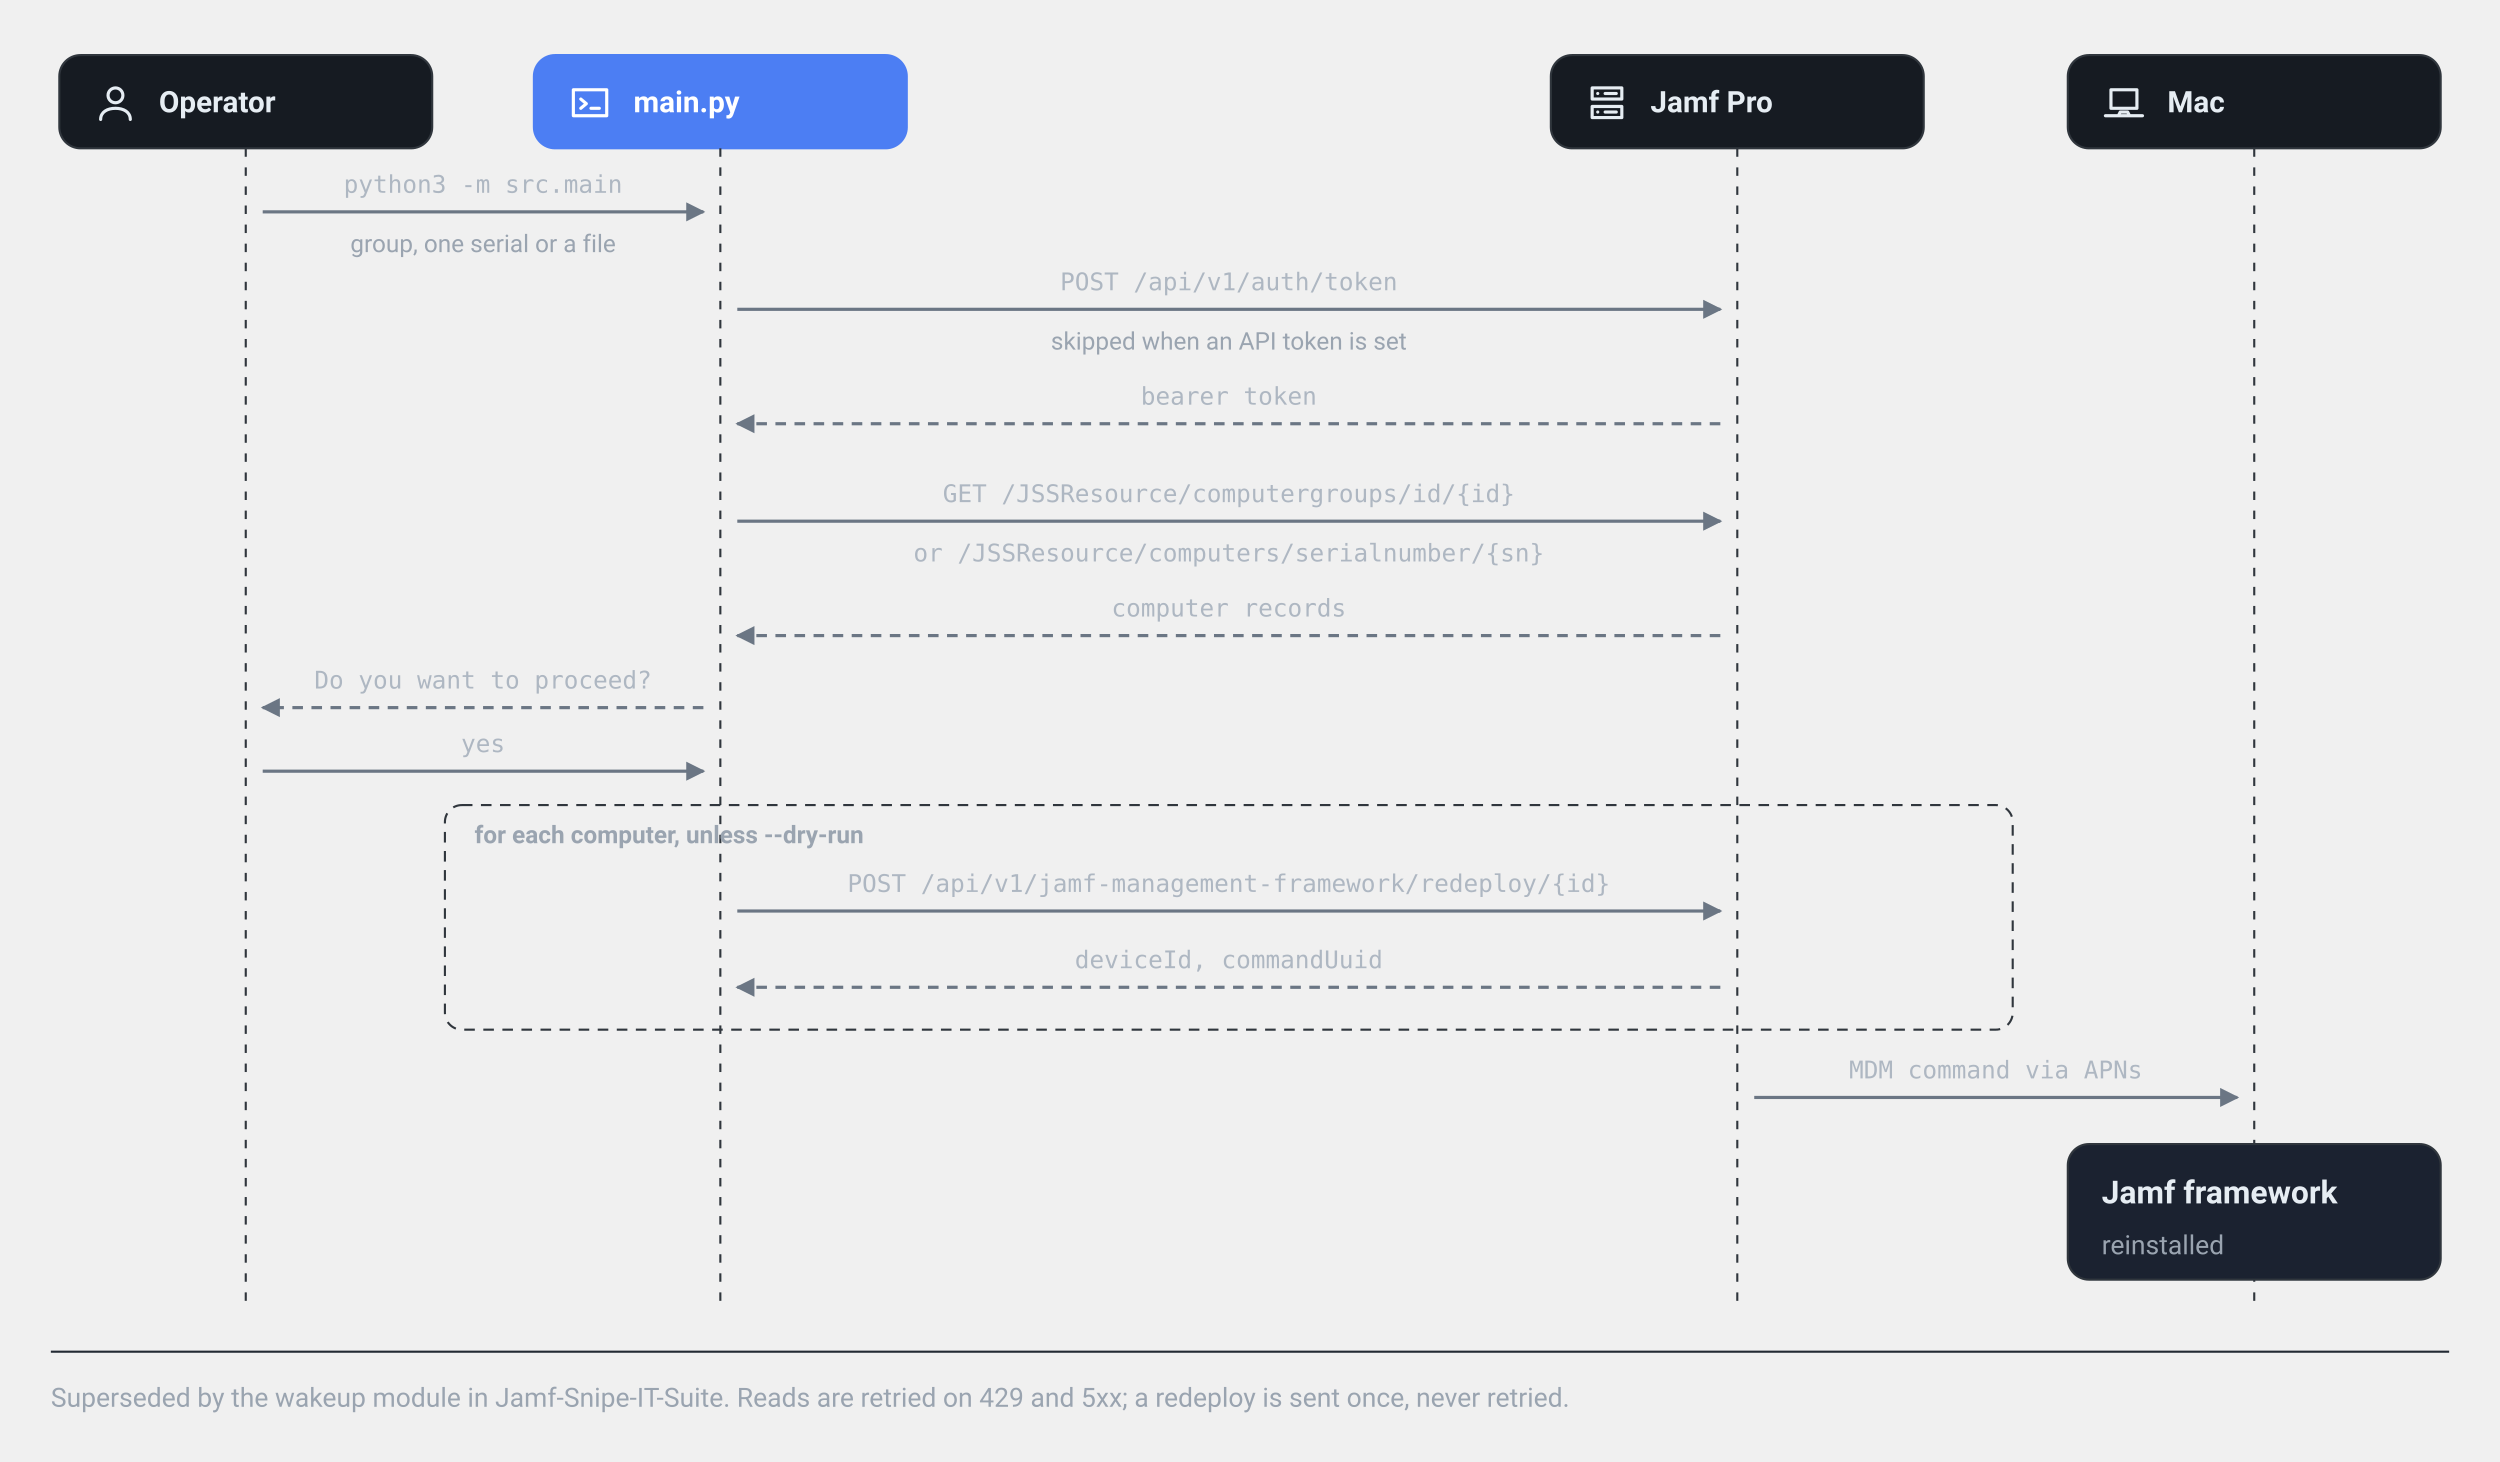
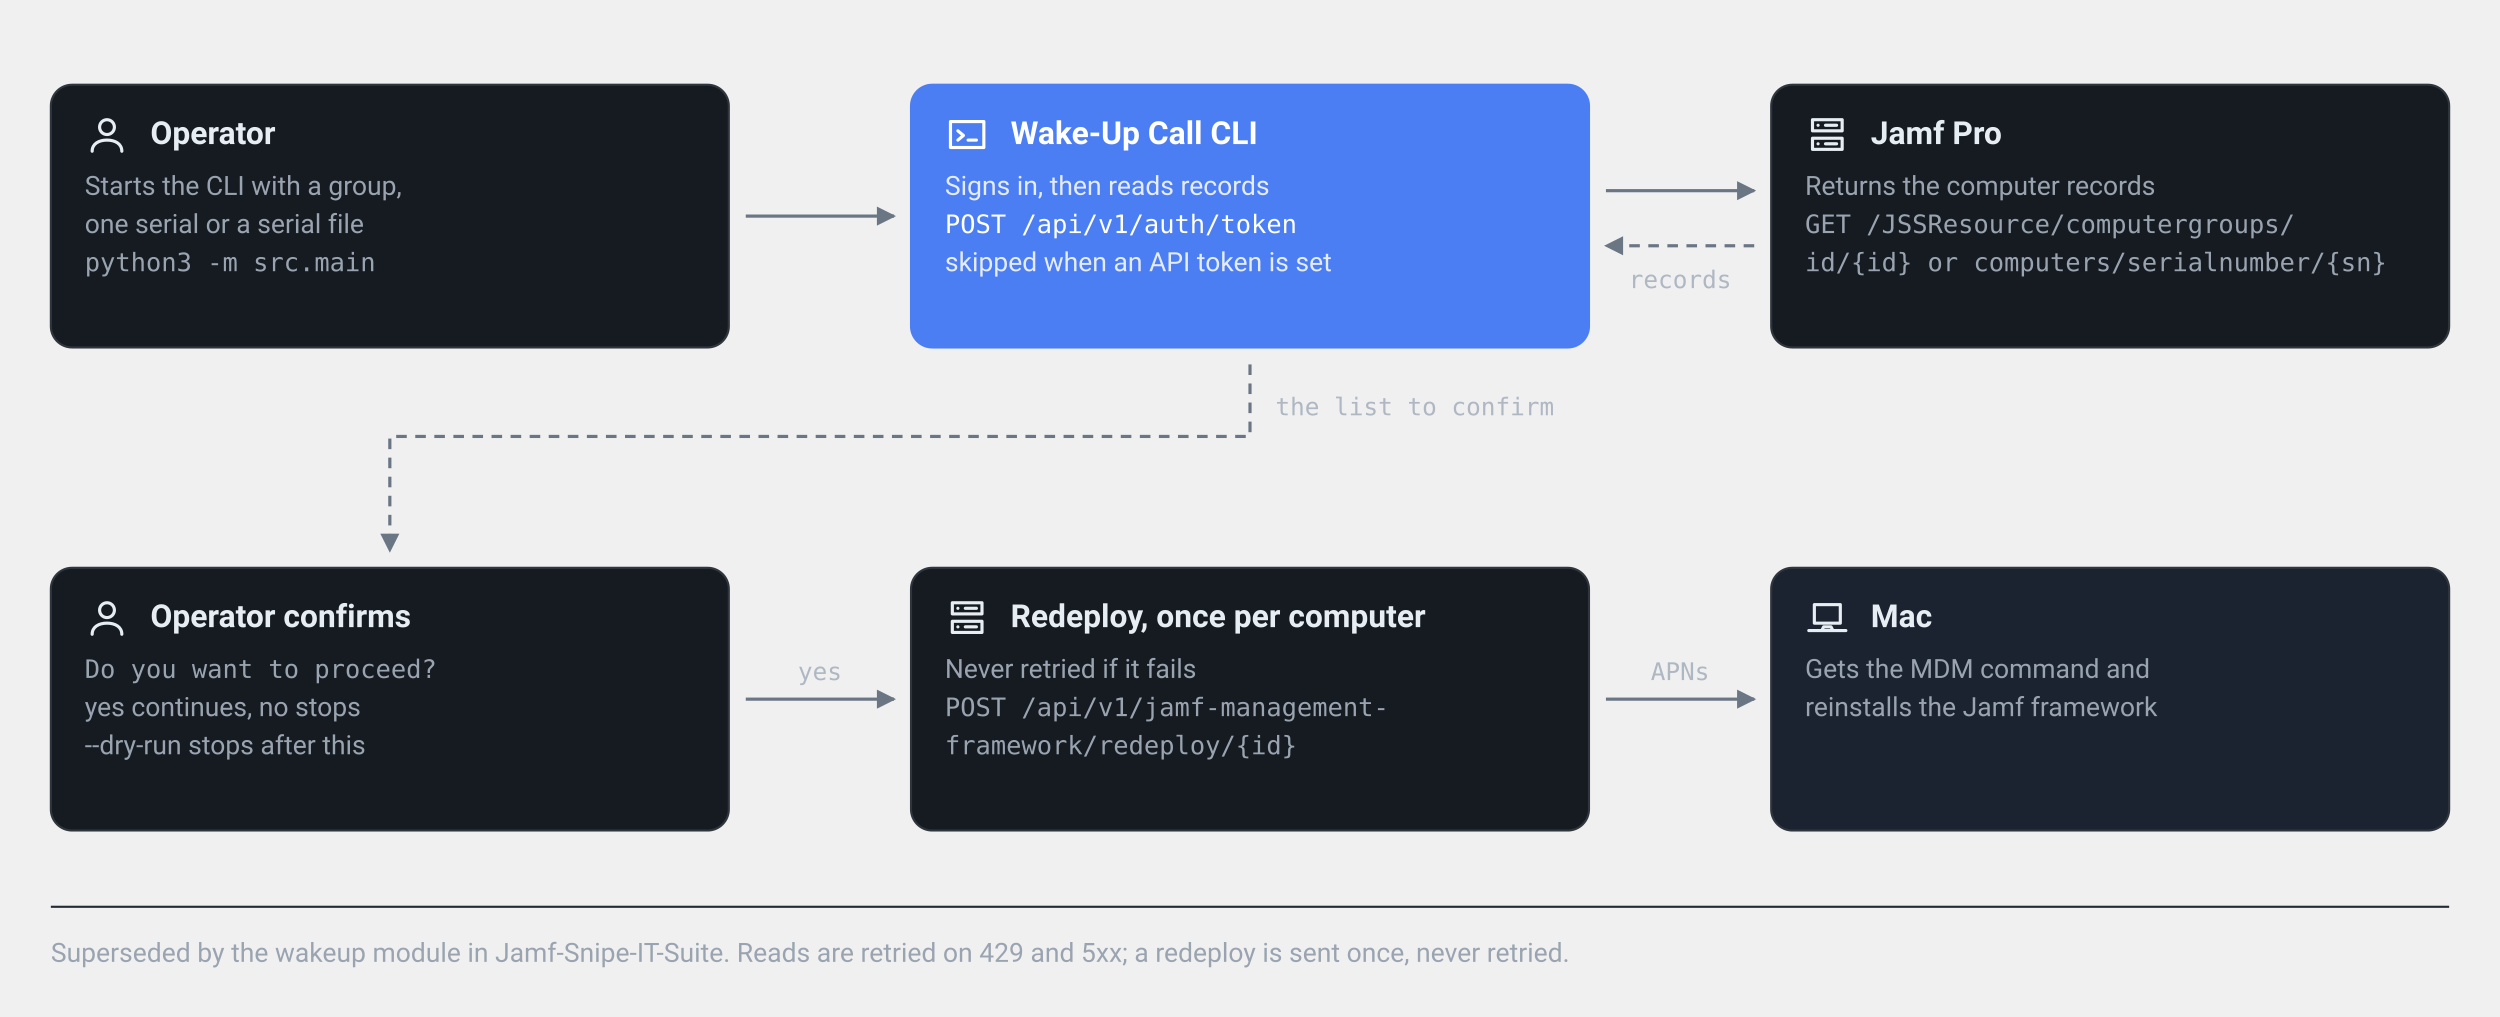
- <svg xmlns="http://www.w3.org/2000/svg" viewBox="0 0 1180 690" width="1180" height="690" role="img" aria-label="The operator runs main.py, which gets a bearer token from Jamf Pro when it has no API token, resolves the dynamic group, serial or serial file to computer records, and asks for confirmation. Unless --dry-run is set it then posts one management-framework redeploy per computer; Jamf Pro sends the MDM command over APNs and the Mac reinstalls the Jamf framework.">
+ <svg xmlns="http://www.w3.org/2000/svg" viewBox="0 0 1180 480" width="1180" height="480" role="img" aria-label="The operator runs the Wake-Up Call CLI. It signs in to Jamf Pro unless an API token is set and reads the computer records for the group, serial or serial file. The operator confirms, then unless --dry-run is set the CLI posts one management-framework redeploy per computer. Jamf Pro sends the MDM command over APNs and the Mac reinstalls the Jamf framework.">
  <defs>
    <marker id="a" viewBox="0 0 10 10" refX="9" refY="5" markerWidth="6" markerHeight="6" orient="auto-start-reverse">
      <path d="M0 0 10 5 0 10z" fill="#6b7684" />
    </marker>
    <marker id="b" viewBox="0 0 10 10" refX="1" refY="5" markerWidth="6" markerHeight="6" orient="auto">
      <path d="M10 0 0 5 10 10z" fill="#6b7684" />
    </marker>
  </defs>
-   <rect x="28.0" y="26" width="176" height="44" rx="10" fill="#161b22" stroke="#30363d" stroke-width="1" />
-   <g transform="translate(44.0,38.0) scale(0.875)" fill="none" stroke="#e6edf3" stroke-width="1.7" stroke-linecap="round" stroke-linejoin="round">
+   <rect x="24" y="40" width="320" height="124" rx="10" fill="#161b22" stroke="#30363d" stroke-width="1" />
+   <g transform="translate(40.0,53.0) scale(0.875)" fill="none" stroke="#e6edf3" stroke-width="1.7" stroke-linecap="round" stroke-linejoin="round">
    <path d="M12 12a4 4 0 1 0 0-8 4 4 0 0 0 0 8z M4 21c0-4 3.6-6 8-6s8 2 8 6" />
  </g>
-   <text x="75.0" y="53.0" font-family="system-ui,-apple-system,'Segoe UI',Roboto,Helvetica,Arial,sans-serif" font-size="14" fill="#e6edf3" text-anchor="start" font-weight="600">Operator</text>
-   <line x1="116" y1="70" x2="116" y2="616" stroke="#30363d" stroke-width="1" stroke-dasharray="4 5" />
-   <rect x="252.0" y="26" width="176" height="44" rx="10" fill="#4c7ef3" stroke="#4c7ef3" stroke-width="1" />
-   <g transform="translate(268.0,38.0) scale(0.875)" fill="none" stroke="#ffffff" stroke-width="1.7" stroke-linecap="round" stroke-linejoin="round">
+   <text x="71.0" y="68.0" font-family="system-ui,-apple-system,'Segoe UI',Roboto,Helvetica,Arial,sans-serif" font-size="15" fill="#e6edf3" text-anchor="start" font-weight="600">Operator</text>
+   <text x="40.0" y="92.0" font-family="system-ui,-apple-system,'Segoe UI',Roboto,Helvetica,Arial,sans-serif" font-size="12.5" fill="#9aa4b0" text-anchor="start">Starts the CLI with a group,</text>
+   <text x="40.0" y="110.0" font-family="system-ui,-apple-system,'Segoe UI',Roboto,Helvetica,Arial,sans-serif" font-size="12.5" fill="#9aa4b0" text-anchor="start">one serial or a serial file</text>
+   <text x="40.0" y="128.0" font-family="ui-monospace,SFMono-Regular,'SF Mono',Menlo,Consolas,monospace" font-size="12" fill="#9aa4b0" text-anchor="start">python3 -m src.main</text>
+   <rect x="430" y="40" width="320" height="124" rx="10" fill="#4c7ef3" stroke="#4c7ef3" stroke-width="1" />
+   <g transform="translate(446.0,53.0) scale(0.875)" fill="none" stroke="#ffffff" stroke-width="1.7" stroke-linecap="round" stroke-linejoin="round">
    <path d="M3 5h18v14H3z M7 10l3 2.5L7 15 M12.5 15h4.5" />
  </g>
-   <text x="299.0" y="53.0" font-family="system-ui,-apple-system,'Segoe UI',Roboto,Helvetica,Arial,sans-serif" font-size="14" fill="#ffffff" text-anchor="start" font-weight="600">main.py</text>
-   <line x1="340" y1="70" x2="340" y2="616" stroke="#30363d" stroke-width="1" stroke-dasharray="4 5" />
-   <rect x="732.0" y="26" width="176" height="44" rx="10" fill="#161b22" stroke="#30363d" stroke-width="1" />
-   <g transform="translate(748.0,38.0) scale(0.875)" fill="none" stroke="#e6edf3" stroke-width="1.7" stroke-linecap="round" stroke-linejoin="round">
+   <text x="477.0" y="68.0" font-family="system-ui,-apple-system,'Segoe UI',Roboto,Helvetica,Arial,sans-serif" font-size="15" fill="#ffffff" text-anchor="start" font-weight="600">Wake-Up Call CLI</text>
+   <text x="446.0" y="92.0" font-family="system-ui,-apple-system,'Segoe UI',Roboto,Helvetica,Arial,sans-serif" font-size="12.5" fill="#ffffff" text-anchor="start" opacity="0.85">Signs in, then reads records</text>
+   <text x="446.0" y="110.0" font-family="ui-monospace,SFMono-Regular,'SF Mono',Menlo,Consolas,monospace" font-size="12" fill="#ffffff" text-anchor="start">POST /api/v1/auth/token</text>
+   <text x="446.0" y="128.0" font-family="system-ui,-apple-system,'Segoe UI',Roboto,Helvetica,Arial,sans-serif" font-size="12.5" fill="#ffffff" text-anchor="start" opacity="0.85">skipped when an API token is set</text>
+   <rect x="836" y="40" width="320" height="124" rx="10" fill="#161b22" stroke="#30363d" stroke-width="1" />
+   <g transform="translate(852.0,53.0) scale(0.875)" fill="none" stroke="#e6edf3" stroke-width="1.7" stroke-linecap="round" stroke-linejoin="round">
    <path d="M4 4h16v6H4z M4 14h16v6H4z M7 7h.01 M7 17h.01 M11 7h6 M11 17h6" />
  </g>
-   <text x="779.0" y="53.0" font-family="system-ui,-apple-system,'Segoe UI',Roboto,Helvetica,Arial,sans-serif" font-size="14" fill="#e6edf3" text-anchor="start" font-weight="600">Jamf Pro</text>
-   <line x1="820" y1="70" x2="820" y2="616" stroke="#30363d" stroke-width="1" stroke-dasharray="4 5" />
-   <rect x="976.0" y="26" width="176" height="44" rx="10" fill="#161b22" stroke="#30363d" stroke-width="1" />
-   <g transform="translate(992.0,38.0) scale(0.875)" fill="none" stroke="#e6edf3" stroke-width="1.7" stroke-linecap="round" stroke-linejoin="round">
+   <text x="883.0" y="68.0" font-family="system-ui,-apple-system,'Segoe UI',Roboto,Helvetica,Arial,sans-serif" font-size="15" fill="#e6edf3" text-anchor="start" font-weight="600">Jamf Pro</text>
+   <text x="852.0" y="92.0" font-family="system-ui,-apple-system,'Segoe UI',Roboto,Helvetica,Arial,sans-serif" font-size="12.5" fill="#9aa4b0" text-anchor="start">Returns the computer records</text>
+   <text x="852.0" y="110.0" font-family="ui-monospace,SFMono-Regular,'SF Mono',Menlo,Consolas,monospace" font-size="12" fill="#9aa4b0" text-anchor="start">GET /JSSResource/computergroups/</text>
+   <text x="852.0" y="128.0" font-family="ui-monospace,SFMono-Regular,'SF Mono',Menlo,Consolas,monospace" font-size="12" fill="#9aa4b0" text-anchor="start">id/{id} or computers/serialnumber/{sn}</text>
+   <polyline points="352,102.0 422,102.0" fill="none" stroke="#6b7684" stroke-width="1.5" marker-end="url(#a)" />
+   <polyline points="758,90.0 828,90.0" fill="none" stroke="#6b7684" stroke-width="1.5" marker-end="url(#a)" />
+   <polyline points="828,116.0 758,116.0" fill="none" stroke="#6b7684" stroke-width="1.5" stroke-dasharray="5 4" marker-end="url(#a)" />
+   <text x="793.0" y="136.0" font-family="ui-monospace,SFMono-Regular,'SF Mono',Menlo,Consolas,monospace" font-size="11.5" fill="#aeb7c2" text-anchor="middle">records</text>
+   <polyline points="590.0,172 590.0,206 184.0,206 184.0,260" fill="none" stroke="#6b7684" stroke-width="1.5" stroke-dasharray="5 4" marker-end="url(#a)" />
+   <text x="602.0" y="196.0" font-family="ui-monospace,SFMono-Regular,'SF Mono',Menlo,Consolas,monospace" font-size="11.5" fill="#aeb7c2" text-anchor="start">the list to confirm</text>
+   <rect x="24" y="268" width="320" height="124" rx="10" fill="#161b22" stroke="#30363d" stroke-width="1" />
+   <g transform="translate(40.0,281.0) scale(0.875)" fill="none" stroke="#e6edf3" stroke-width="1.7" stroke-linecap="round" stroke-linejoin="round">
+     <path d="M12 12a4 4 0 1 0 0-8 4 4 0 0 0 0 8z M4 21c0-4 3.6-6 8-6s8 2 8 6" />
+   </g>
+   <text x="71.0" y="296.0" font-family="system-ui,-apple-system,'Segoe UI',Roboto,Helvetica,Arial,sans-serif" font-size="15" fill="#e6edf3" text-anchor="start" font-weight="600">Operator confirms</text>
+   <text x="40.0" y="320.0" font-family="ui-monospace,SFMono-Regular,'SF Mono',Menlo,Consolas,monospace" font-size="12" fill="#9aa4b0" text-anchor="start">Do you want to proceed?</text>
+   <text x="40.0" y="338.0" font-family="system-ui,-apple-system,'Segoe UI',Roboto,Helvetica,Arial,sans-serif" font-size="12.5" fill="#9aa4b0" text-anchor="start">yes continues, no stops</text>
+   <text x="40.0" y="356.0" font-family="system-ui,-apple-system,'Segoe UI',Roboto,Helvetica,Arial,sans-serif" font-size="12.5" fill="#9aa4b0" text-anchor="start">--dry-run stops after this</text>
+   <rect x="430" y="268" width="320" height="124" rx="10" fill="#161b22" stroke="#30363d" stroke-width="1" />
+   <g transform="translate(446.0,281.0) scale(0.875)" fill="none" stroke="#e6edf3" stroke-width="1.7" stroke-linecap="round" stroke-linejoin="round">
+     <path d="M4 4h16v6H4z M4 14h16v6H4z M7 7h.01 M7 17h.01 M11 7h6 M11 17h6" />
+   </g>
+   <text x="477.0" y="296.0" font-family="system-ui,-apple-system,'Segoe UI',Roboto,Helvetica,Arial,sans-serif" font-size="15" fill="#e6edf3" text-anchor="start" font-weight="600">Redeploy, once per computer</text>
+   <text x="446.0" y="320.0" font-family="system-ui,-apple-system,'Segoe UI',Roboto,Helvetica,Arial,sans-serif" font-size="12.5" fill="#9aa4b0" text-anchor="start">Never retried if it fails</text>
+   <text x="446.0" y="338.0" font-family="ui-monospace,SFMono-Regular,'SF Mono',Menlo,Consolas,monospace" font-size="12" fill="#9aa4b0" text-anchor="start">POST /api/v1/jamf-management-</text>
+   <text x="446.0" y="356.0" font-family="ui-monospace,SFMono-Regular,'SF Mono',Menlo,Consolas,monospace" font-size="12" fill="#9aa4b0" text-anchor="start">framework/redeploy/{id}</text>
+   <rect x="836" y="268" width="320" height="124" rx="10" fill="#1b2230" stroke="#30363d" stroke-width="1" />
+   <g transform="translate(852.0,281.0) scale(0.875)" fill="none" stroke="#e6edf3" stroke-width="1.7" stroke-linecap="round" stroke-linejoin="round">
    <path d="M5 5h14v10H5z M2 19h20 M9 19l1-2h4l1 2" />
  </g>
-   <text x="1023.0" y="53.0" font-family="system-ui,-apple-system,'Segoe UI',Roboto,Helvetica,Arial,sans-serif" font-size="14" fill="#e6edf3" text-anchor="start" font-weight="600">Mac</text>
-   <line x1="1064" y1="70" x2="1064" y2="616" stroke="#30363d" stroke-width="1" stroke-dasharray="4 5" />
-   <rect x="210" y="380" width="740" height="106" rx="8" fill="none" stroke="#30363d" stroke-width="1" stroke-dasharray="5 4" />
-   <text x="224.0" y="398.0" font-family="system-ui,-apple-system,'Segoe UI',Roboto,Helvetica,Arial,sans-serif" font-size="11.5" fill="#9aa4b0" text-anchor="start" font-weight="600">for each computer, unless --dry-run</text>
-   <polyline points="124,100 332,100" fill="none" stroke="#6b7684" stroke-width="1.5" marker-end="url(#a)" />
-   <text x="228.0" y="91.0" font-family="ui-monospace,SFMono-Regular,'SF Mono',Menlo,Consolas,monospace" font-size="11.5" fill="#aeb7c2" text-anchor="middle">python3 -m src.main</text>
-   <text x="228.0" y="119.0" font-family="system-ui,-apple-system,'Segoe UI',Roboto,Helvetica,Arial,sans-serif" font-size="11.5" fill="#9aa4b0" text-anchor="middle">group, one serial or a file</text>
-   <polyline points="348,146 812,146" fill="none" stroke="#6b7684" stroke-width="1.5" marker-end="url(#a)" />
-   <text x="580.0" y="137.0" font-family="ui-monospace,SFMono-Regular,'SF Mono',Menlo,Consolas,monospace" font-size="11.5" fill="#aeb7c2" text-anchor="middle">POST /api/v1/auth/token</text>
-   <text x="580.0" y="165.0" font-family="system-ui,-apple-system,'Segoe UI',Roboto,Helvetica,Arial,sans-serif" font-size="11.5" fill="#9aa4b0" text-anchor="middle">skipped when an API token is set</text>
-   <polyline points="812,200 348,200" fill="none" stroke="#6b7684" stroke-width="1.5" stroke-dasharray="5 4" marker-end="url(#a)" />
-   <text x="580.0" y="191.0" font-family="ui-monospace,SFMono-Regular,'SF Mono',Menlo,Consolas,monospace" font-size="11.5" fill="#aeb7c2" text-anchor="middle">bearer token</text>
-   <polyline points="348,246 812,246" fill="none" stroke="#6b7684" stroke-width="1.5" marker-end="url(#a)" />
-   <text x="580.0" y="237.0" font-family="ui-monospace,SFMono-Regular,'SF Mono',Menlo,Consolas,monospace" font-size="11.5" fill="#aeb7c2" text-anchor="middle">GET /JSSResource/computergroups/id/{id}</text>
-   <text x="580.0" y="265.0" font-family="ui-monospace,SFMono-Regular,'SF Mono',Menlo,Consolas,monospace" font-size="11.5" fill="#aeb7c2" text-anchor="middle">or /JSSResource/computers/serialnumber/{sn}</text>
-   <polyline points="812,300 348,300" fill="none" stroke="#6b7684" stroke-width="1.5" stroke-dasharray="5 4" marker-end="url(#a)" />
-   <text x="580.0" y="291.0" font-family="ui-monospace,SFMono-Regular,'SF Mono',Menlo,Consolas,monospace" font-size="11.5" fill="#aeb7c2" text-anchor="middle">computer records</text>
-   <polyline points="332,334 124,334" fill="none" stroke="#6b7684" stroke-width="1.5" stroke-dasharray="5 4" marker-end="url(#a)" />
-   <text x="228.0" y="325.0" font-family="ui-monospace,SFMono-Regular,'SF Mono',Menlo,Consolas,monospace" font-size="11.5" fill="#aeb7c2" text-anchor="middle">Do you want to proceed?</text>
-   <polyline points="124,364 332,364" fill="none" stroke="#6b7684" stroke-width="1.5" marker-end="url(#a)" />
-   <text x="228.0" y="355.0" font-family="ui-monospace,SFMono-Regular,'SF Mono',Menlo,Consolas,monospace" font-size="11.5" fill="#aeb7c2" text-anchor="middle">yes</text>
-   <polyline points="348,430 812,430" fill="none" stroke="#6b7684" stroke-width="1.5" marker-end="url(#a)" />
-   <text x="580.0" y="421.0" font-family="ui-monospace,SFMono-Regular,'SF Mono',Menlo,Consolas,monospace" font-size="11.5" fill="#aeb7c2" text-anchor="middle">POST /api/v1/jamf-management-framework/redeploy/{id}</text>
-   <polyline points="812,466 348,466" fill="none" stroke="#6b7684" stroke-width="1.5" stroke-dasharray="5 4" marker-end="url(#a)" />
-   <text x="580.0" y="457.0" font-family="ui-monospace,SFMono-Regular,'SF Mono',Menlo,Consolas,monospace" font-size="11.5" fill="#aeb7c2" text-anchor="middle">deviceId, commandUuid</text>
-   <polyline points="828,518 1056,518" fill="none" stroke="#6b7684" stroke-width="1.5" marker-end="url(#a)" />
-   <text x="942.0" y="509.0" font-family="ui-monospace,SFMono-Regular,'SF Mono',Menlo,Consolas,monospace" font-size="11.5" fill="#aeb7c2" text-anchor="middle">MDM command via APNs</text>
-   <rect x="976" y="540" width="176" height="64" rx="10" fill="#1b2230" stroke="#30363d" stroke-width="1" />
-   <text x="992.0" y="568.0" font-family="system-ui,-apple-system,'Segoe UI',Roboto,Helvetica,Arial,sans-serif" font-size="15" fill="#e6edf3" text-anchor="start" font-weight="600">Jamf framework</text>
-   <text x="992.0" y="592.0" font-family="system-ui,-apple-system,'Segoe UI',Roboto,Helvetica,Arial,sans-serif" font-size="12.5" fill="#9aa4b0" text-anchor="start">reinstalled</text>
-   <line x1="24" y1="638" x2="1156" y2="638" stroke="#232a33" stroke-width="1" />
-   <text x="24.0" y="664.0" font-family="system-ui,-apple-system,'Segoe UI',Roboto,Helvetica,Arial,sans-serif" font-size="12.5" fill="#9aa4b0" text-anchor="start">Superseded by the wakeup module in Jamf-Snipe-IT-Suite. Reads are retried on 429 and 5xx; a redeploy is sent once, never retried.</text>
+   <text x="883.0" y="296.0" font-family="system-ui,-apple-system,'Segoe UI',Roboto,Helvetica,Arial,sans-serif" font-size="15" fill="#e6edf3" text-anchor="start" font-weight="600">Mac</text>
+   <text x="852.0" y="320.0" font-family="system-ui,-apple-system,'Segoe UI',Roboto,Helvetica,Arial,sans-serif" font-size="12.5" fill="#9aa4b0" text-anchor="start">Gets the MDM command and</text>
+   <text x="852.0" y="338.0" font-family="system-ui,-apple-system,'Segoe UI',Roboto,Helvetica,Arial,sans-serif" font-size="12.5" fill="#9aa4b0" text-anchor="start">reinstalls the Jamf framework</text>
+   <polyline points="352,330.0 422,330.0" fill="none" stroke="#6b7684" stroke-width="1.5" marker-end="url(#a)" />
+   <text x="387.0" y="321.0" font-family="ui-monospace,SFMono-Regular,'SF Mono',Menlo,Consolas,monospace" font-size="11.5" fill="#aeb7c2" text-anchor="middle">yes</text>
+   <polyline points="758,330.0 828,330.0" fill="none" stroke="#6b7684" stroke-width="1.5" marker-end="url(#a)" />
+   <text x="793.0" y="321.0" font-family="ui-monospace,SFMono-Regular,'SF Mono',Menlo,Consolas,monospace" font-size="11.5" fill="#aeb7c2" text-anchor="middle">APNs</text>
+   <line x1="24" y1="428" x2="1156" y2="428" stroke="#232a33" stroke-width="1" />
+   <text x="24.0" y="454.0" font-family="system-ui,-apple-system,'Segoe UI',Roboto,Helvetica,Arial,sans-serif" font-size="12.5" fill="#9aa4b0" text-anchor="start">Superseded by the wakeup module in Jamf-Snipe-IT-Suite. Reads are retried on 429 and 5xx; a redeploy is sent once, never retried.</text>
</svg>
